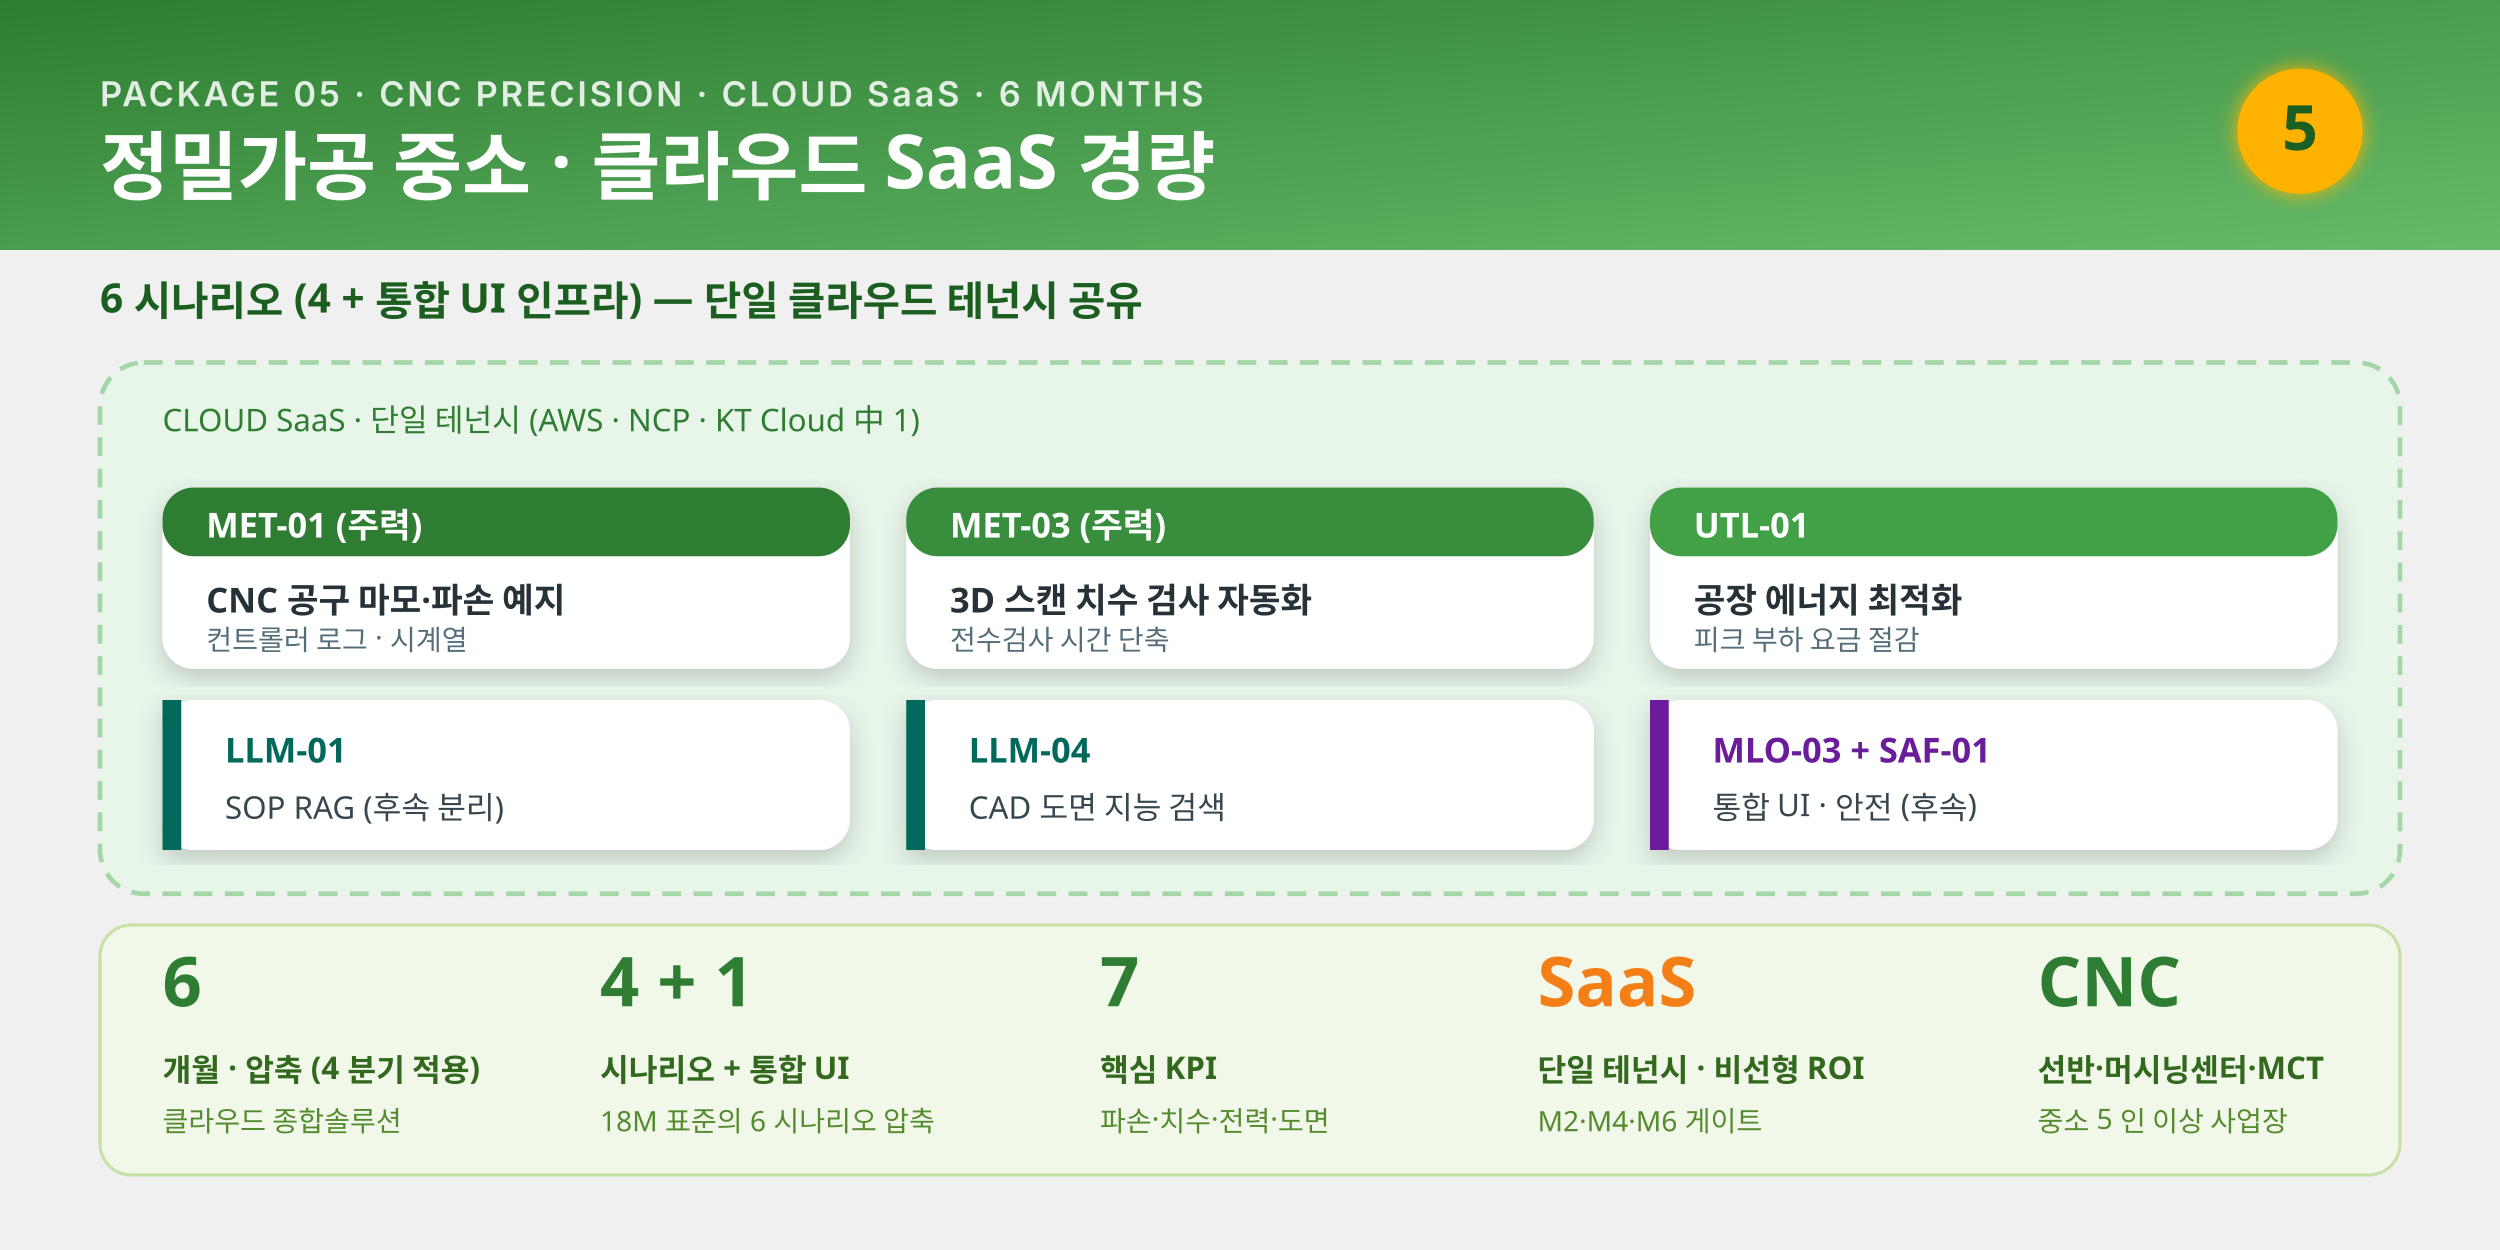
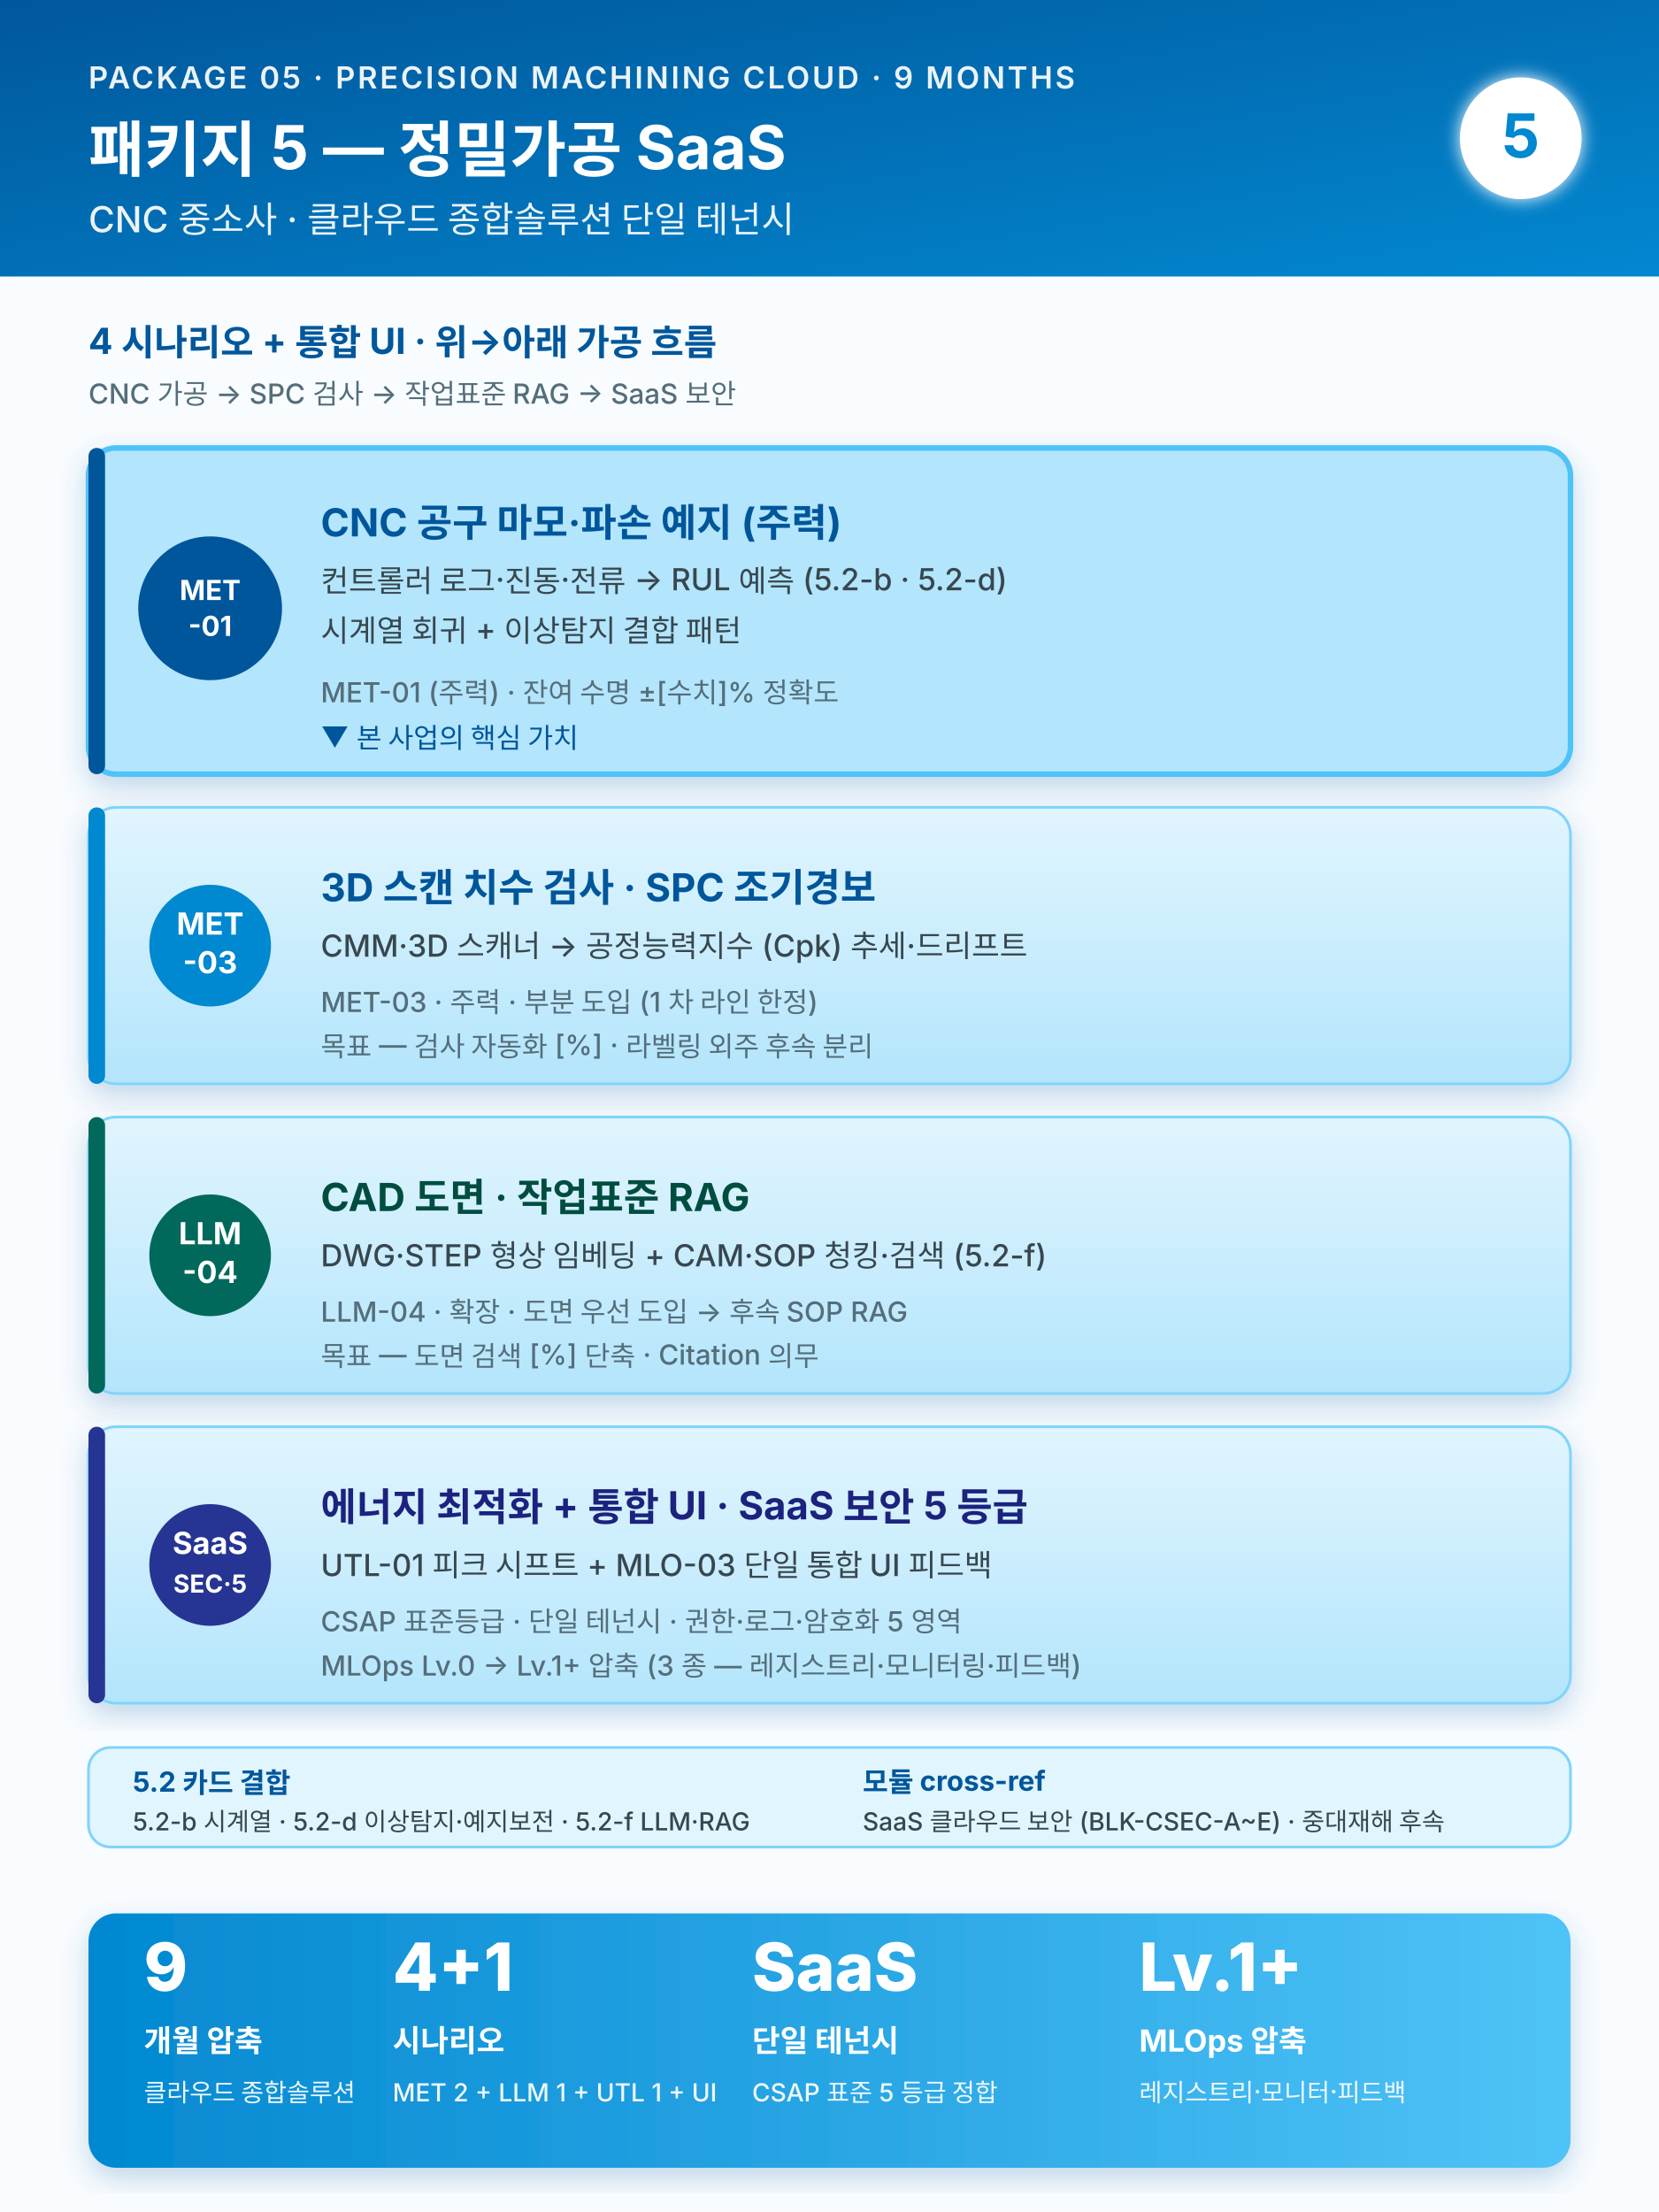
- <svg xmlns="http://www.w3.org/2000/svg" viewBox="0 0 800 400" role="img" aria-label="패키지 5 — 정밀가공 (클라우드 SaaS 6 개월, 4 시나리오 + 통합 UI)" class="zoomable">
+ <svg xmlns="http://www.w3.org/2000/svg" viewBox="0 0 600 800" role="img" aria-label="패키지 5 — 정밀가공 SaaS 9 개월 (CNC 공구 마모·SPC 조기경보·작업표준 RAG·SaaS 보안 5 등급)" class="zoomable">
  <defs>
-     <linearGradient id="pkg5-bg" x1="0" y1="0" x2="1" y2="1">
-       <stop offset="0%" stop-color="#2E7D32" />
-       <stop offset="100%" stop-color="#66BB6A" />
+     <linearGradient id="pkg5-header" x1="0" y1="0" x2="1" y2="1">
+       <stop offset="0%" stop-color="#01579B" />
+       <stop offset="100%" stop-color="#0288D1" />
+     </linearGradient>
+     <linearGradient id="pkg5-card" x1="0" y1="0" x2="0" y2="1">
+       <stop offset="0%" stop-color="#E1F5FE" />
+       <stop offset="100%" stop-color="#B3E5FC" />
+     </linearGradient>
+     <linearGradient id="pkg5-accent" x1="0" y1="0" x2="1" y2="0">
+       <stop offset="0%" stop-color="#0288D1" />
+       <stop offset="100%" stop-color="#4FC3F7" />
    </linearGradient>
    <filter id="pkg5-shadow" x="-10%" y="-10%" width="120%" height="120%">
-       <feDropShadow dx="0" dy="3" stdDeviation="4" flood-color="#000" flood-opacity="0.18" />
+       <feDropShadow dx="0" dy="4" stdDeviation="5" flood-color="#01579B" flood-opacity="0.22" />
    </filter>
    <filter id="pkg5-glow" x="-50%" y="-50%" width="200%" height="200%">
      <feGaussianBlur stdDeviation="3" result="blur" />
      <feMerge>
        <feMergeNode in="blur" />
        <feMergeNode in="SourceGraphic" />
      </feMerge>
    </filter>
    <style>
-       .ko { font-family: 'Pretendard', 'Apple SD Gothic Neo', sans-serif; font-weight: 700; }
-       .ko-r { font-family: 'Pretendard', 'Apple SD Gothic Neo', sans-serif; font-weight: 500; }
-       .en { font-family: 'Inter', sans-serif; font-weight: 600; letter-spacing: 0.08em; }
+       .ko { font-family: 'Pretendard', system-ui, -apple-system, sans-serif; font-weight: 700; }
+       .ko-r { font-family: 'Pretendard', system-ui, -apple-system, sans-serif; font-weight: 500; }
+       .en { font-family: 'Pretendard', system-ui, -apple-system, sans-serif; font-weight: 600; letter-spacing: 0.08em; }
    </style>
  </defs>
-   <rect width="800" height="80" fill="url(#pkg5-bg)" />
-   <text x="32" y="34" class="en" fill="rgba(255,255,255,0.85)" font-size="11">PACKAGE 05 · CNC PRECISION · CLOUD SaaS · 6 MONTHS</text>
-   <text x="32" y="62" class="ko" fill="white" font-size="24">정밀가공 중소 · 클라우드 SaaS 경량</text>
-   <g transform="translate(700, 22)" filter="url(#pkg5-glow)">
-     <circle cx="36" cy="20" r="20" fill="#FFB300" />
-     <text x="36" y="26" text-anchor="middle" class="ko" fill="#1B5E20" font-size="20">5</text>
+   <rect width="600" height="800" fill="#F8FCFF" />
+   <rect width="600" height="100" fill="url(#pkg5-header)" />
+   <text x="32" y="32" class="en" fill="rgba(255,255,255,0.92)" font-size="11">PACKAGE 05 · PRECISION MACHINING CLOUD · 9 MONTHS</text>
+   <text x="32" y="62" class="ko" fill="white" font-size="22">패키지 5 — 정밀가공 SaaS</text>
+   <text x="32" y="84" class="ko-r" fill="rgba(255,255,255,0.92)" font-size="13">CNC 중소사 · 클라우드 종합솔루션 단일 테넌시</text>
+   <g transform="translate(528, 28)" filter="url(#pkg5-glow)">
+     <circle cx="22" cy="22" r="22" fill="#FFFFFF" />
+     <text x="22" y="29" text-anchor="middle" class="ko" fill="#0288D1" font-size="22">5</text>
  </g>
-   <g transform="translate(32, 100)">
-     <text x="0" y="0" class="ko" fill="#1B5E20" font-size="13">6 시나리오 (4 + 통합 UI 인프라) — 단일 클라우드 테넌시 공유</text>
+   <text x="32" y="128" class="ko" fill="#01579B" font-size="13">4 시나리오 + 통합 UI · 위→아래 가공 흐름</text>
+   <text x="32" y="146" class="ko-r" fill="#546E7A" font-size="10">CNC 가공 → SPC 검사 → 작업표준 RAG → SaaS 보안</text>
+   <g transform="translate(32, 162)" filter="url(#pkg5-shadow)">
+     <rect width="536" height="118" rx="10" fill="#B3E5FC" stroke="#4FC3F7" stroke-width="2" />
+     <rect width="6" height="118" rx="3" fill="#01579B" />
+     <circle cx="44" cy="58" r="26" fill="#01579B" />
+     <text x="44" y="55" text-anchor="middle" class="ko" fill="white" font-size="10">MET</text>
+     <text x="44" y="68" text-anchor="middle" class="ko" fill="white" font-size="10">-01</text>
+     <text x="84" y="32" class="ko" fill="#01579B" font-size="14">CNC 공구 마모·파손 예지 (주력)</text>
+     <text x="84" y="52" class="ko-r" fill="#37474F" font-size="11">컨트롤러 로그·진동·전류 → RUL 예측 (5.2-b · 5.2-d)</text>
+     <text x="84" y="70" class="ko-r" fill="#37474F" font-size="11">시계열 회귀 + 이상탐지 결합 패턴</text>
+     <text x="84" y="92" class="ko-r" fill="#546E7A" font-size="10">MET-01 (주력) · 잔여 수명 ±[수치]% 정확도</text>
+     <text x="84" y="108" class="ko-r" fill="#01579B" font-size="10" font-weight="700">▼ 본 사업의 핵심 가치</text>
  </g>
-   <g transform="translate(32, 116)">
-     <rect width="736" height="170" rx="14" fill="#E8F5E9" stroke="#A5D6A7" stroke-width="1.5" stroke-dasharray="6 4" />
-     <text x="20" y="22" class="ko-r" fill="#2E7D32" font-size="10">CLOUD SaaS · 단일 테넌시 (AWS · NCP · KT Cloud 中 1)</text>
-     <g filter="url(#pkg5-shadow)" transform="translate(20, 40)">
-       <rect width="220" height="58" rx="10" fill="white" />
-       <rect width="220" height="22" rx="10" fill="#2E7D32" />
-       <text x="14" y="16" class="ko" fill="white" font-size="11">MET-01 (주력)</text>
-       <text x="14" y="40" class="ko" fill="#263238" font-size="11">CNC 공구 마모·파손 예지</text>
-       <text x="14" y="52" class="ko-r" fill="#546E7A" font-size="9">컨트롤러 로그 · 시계열</text>
-     </g>
-     <g filter="url(#pkg5-shadow)" transform="translate(258, 40)">
-       <rect width="220" height="58" rx="10" fill="white" />
-       <rect width="220" height="22" rx="10" fill="#388E3C" />
-       <text x="14" y="16" class="ko" fill="white" font-size="11">MET-03 (주력)</text>
-       <text x="14" y="40" class="ko" fill="#263238" font-size="11">3D 스캔 치수 검사 자동화</text>
-       <text x="14" y="52" class="ko-r" fill="#546E7A" font-size="9">전수검사 시간 단축</text>
-     </g>
-     <g filter="url(#pkg5-shadow)" transform="translate(496, 40)">
-       <rect width="220" height="58" rx="10" fill="white" />
-       <rect width="220" height="22" rx="10" fill="#43A047" />
-       <text x="14" y="16" class="ko" fill="white" font-size="11">UTL-01</text>
-       <text x="14" y="40" class="ko" fill="#263238" font-size="11">공장 에너지 최적화</text>
-       <text x="14" y="52" class="ko-r" fill="#546E7A" font-size="9">피크 부하 요금 절감</text>
-     </g>
-     <g filter="url(#pkg5-shadow)" transform="translate(20, 108)">
-       <rect width="220" height="48" rx="10" fill="white" />
-       <rect width="6" height="48" fill="#00695C" />
-       <text x="20" y="20" class="ko" fill="#00695C" font-size="11">LLM-01</text>
-       <text x="20" y="38" class="ko-r" fill="#37474F" font-size="10">SOP RAG (후속 분리)</text>
-     </g>
-     <g filter="url(#pkg5-shadow)" transform="translate(258, 108)">
-       <rect width="220" height="48" rx="10" fill="white" />
-       <rect width="6" height="48" fill="#00695C" />
-       <text x="20" y="20" class="ko" fill="#00695C" font-size="11">LLM-04</text>
-       <text x="20" y="38" class="ko-r" fill="#37474F" font-size="10">CAD 도면 지능 검색</text>
-     </g>
-     <g filter="url(#pkg5-shadow)" transform="translate(496, 108)">
-       <rect width="220" height="48" rx="10" fill="white" />
-       <rect width="6" height="48" fill="#6A1B9A" />
-       <text x="20" y="20" class="ko" fill="#6A1B9A" font-size="11">MLO-03 + SAF-01</text>
-       <text x="20" y="38" class="ko-r" fill="#37474F" font-size="10">통합 UI · 안전 (후속)</text>
-     </g>
+   <g transform="translate(32, 292)" filter="url(#pkg5-shadow)">
+     <rect width="536" height="100" rx="10" fill="url(#pkg5-card)" stroke="#81D4FA" stroke-width="1" />
+     <rect width="6" height="100" rx="3" fill="#0288D1" />
+     <circle cx="44" cy="50" r="22" fill="#0288D1" />
+     <text x="44" y="46" text-anchor="middle" class="ko" fill="white" font-size="11">MET</text>
+     <text x="44" y="60" text-anchor="middle" class="ko" fill="white" font-size="11">-03</text>
+     <text x="84" y="34" class="ko" fill="#01579B" font-size="14">3D 스캔 치수 검사 · SPC 조기경보</text>
+     <text x="84" y="54" class="ko-r" fill="#37474F" font-size="11">CMM·3D 스캐너 → 공정능력지수 (Cpk) 추세·드리프트</text>
+     <text x="84" y="74" class="ko-r" fill="#546E7A" font-size="10">MET-03 · 주력 · 부분 도입 (1 차 라인 한정)</text>
+     <text x="84" y="90" class="ko-r" fill="#546E7A" font-size="10">목표 — 검사 자동화 [%] · 라벨링 외주 후속 분리</text>
  </g>
-   <g transform="translate(32, 296)">
-     <rect width="736" height="80" rx="10" fill="#F1F8E9" stroke="#C5E1A5" stroke-width="1" />
-     <g class="ko" font-size="11" fill="#33691E">
-       <text x="20" y="26" font-size="22" font-weight="800" fill="#2E7D32">6</text>
-       <text x="20" y="50" font-size="10">개월 · 압축 (4 분기 적용)</text>
-       <text x="20" y="66" class="ko-r" font-size="9" fill="#558B2F">클라우드 종합솔루션</text>
-       <text x="160" y="26" font-size="22" font-weight="800" fill="#2E7D32">4 + 1</text>
-       <text x="160" y="50" font-size="10">시나리오 + 통합 UI</text>
-       <text x="160" y="66" class="ko-r" font-size="9" fill="#558B2F">18M 표준의 6 시나리오 압축</text>
-       <text x="320" y="26" font-size="22" font-weight="800" fill="#2E7D32">7</text>
-       <text x="320" y="50" font-size="10">핵심 KPI</text>
-       <text x="320" y="66" class="ko-r" font-size="9" fill="#558B2F">파손·치수·전력·도면</text>
-       <text x="460" y="26" font-size="22" font-weight="800" fill="#F57F17">SaaS</text>
-       <text x="460" y="50" font-size="10">단일 테넌시 · 비선형 ROI</text>
-       <text x="460" y="66" class="ko-r" font-size="9" fill="#558B2F">M2·M4·M6 게이트</text>
-       <text x="620" y="26" font-size="22" font-weight="800" fill="#2E7D32">CNC</text>
-       <text x="620" y="50" font-size="10">선반·머시닝센터·MCT</text>
-       <text x="620" y="66" class="ko-r" font-size="9" fill="#558B2F">중소 5 인 이상 사업장</text>
+   <g transform="translate(32, 404)" filter="url(#pkg5-shadow)">
+     <rect width="536" height="100" rx="10" fill="url(#pkg5-card)" stroke="#81D4FA" stroke-width="1" />
+     <rect width="6" height="100" rx="3" fill="#00695C" />
+     <circle cx="44" cy="50" r="22" fill="#00695C" />
+     <text x="44" y="46" text-anchor="middle" class="ko" fill="white" font-size="11">LLM</text>
+     <text x="44" y="60" text-anchor="middle" class="ko" fill="white" font-size="11">-04</text>
+     <text x="84" y="34" class="ko" fill="#004D40" font-size="14">CAD 도면 · 작업표준 RAG</text>
+     <text x="84" y="54" class="ko-r" fill="#37474F" font-size="11">DWG·STEP 형상 임베딩 + CAM·SOP 청킹·검색 (5.2-f)</text>
+     <text x="84" y="74" class="ko-r" fill="#546E7A" font-size="10">LLM-04 · 확장 · 도면 우선 도입 → 후속 SOP RAG</text>
+     <text x="84" y="90" class="ko-r" fill="#546E7A" font-size="10">목표 — 도면 검색 [%] 단축 · Citation 의무</text>
+   </g>
+   <g transform="translate(32, 516)" filter="url(#pkg5-shadow)">
+     <rect width="536" height="100" rx="10" fill="url(#pkg5-card)" stroke="#81D4FA" stroke-width="1" />
+     <rect width="6" height="100" rx="3" fill="#283593" />
+     <circle cx="44" cy="50" r="22" fill="#283593" />
+     <text x="44" y="46" text-anchor="middle" class="ko" fill="white" font-size="11">SaaS</text>
+     <text x="44" y="60" text-anchor="middle" class="ko" fill="white" font-size="9">SEC·5</text>
+     <text x="84" y="34" class="ko" fill="#1A237E" font-size="14">에너지 최적화 + 통합 UI · SaaS 보안 5 등급</text>
+     <text x="84" y="54" class="ko-r" fill="#37474F" font-size="11">UTL-01 피크 시프트 + MLO-03 단일 통합 UI 피드백</text>
+     <text x="84" y="74" class="ko-r" fill="#546E7A" font-size="10">CSAP 표준등급 · 단일 테넌시 · 권한·로그·암호화 5 영역</text>
+     <text x="84" y="90" class="ko-r" fill="#546E7A" font-size="10">MLOps Lv.0 → Lv.1+ 압축 (3 종 — 레지스트리·모니터링·피드백)</text>
+   </g>
+   <g transform="translate(32, 632)">
+     <rect width="536" height="36" rx="8" fill="#E1F5FE" stroke="#81D4FA" stroke-width="1" />
+     <text x="16" y="16" class="ko" fill="#01579B" font-size="10">5.2 카드 결합</text>
+     <text x="16" y="30" class="ko-r" fill="#37474F" font-size="9">5.2-b 시계열 · 5.2-d 이상탐지·예지보전 · 5.2-f LLM·RAG</text>
+     <text x="280" y="16" class="ko" fill="#01579B" font-size="10">모듈 cross-ref</text>
+     <text x="280" y="30" class="ko-r" fill="#37474F" font-size="9">SaaS 클라우드 보안 (BLK-CSEC-A~E) · 중대재해 후속</text>
+   </g>
+   <g transform="translate(32, 692)">
+     <rect width="536" height="92" rx="10" fill="url(#pkg5-accent)" filter="url(#pkg5-shadow)" />
+     <g class="ko" fill="white">
+       <text x="20" y="28" font-size="24" font-weight="800">9</text>
+       <text x="20" y="50" font-size="11">개월 압축</text>
+       <text x="20" y="68" class="ko-r" font-size="9" opacity="0.92">클라우드 종합솔루션</text>
+       <text x="110" y="28" font-size="24" font-weight="800">4+1</text>
+       <text x="110" y="50" font-size="11">시나리오</text>
+       <text x="110" y="68" class="ko-r" font-size="9" opacity="0.92">MET 2 + LLM 1 + UTL 1 + UI</text>
+       <text x="240" y="28" font-size="24" font-weight="800">SaaS</text>
+       <text x="240" y="50" font-size="11">단일 테넌시</text>
+       <text x="240" y="68" class="ko-r" font-size="9" opacity="0.92">CSAP 표준 5 등급 정합</text>
+       <text x="380" y="28" font-size="24" font-weight="800">Lv.1+</text>
+       <text x="380" y="50" font-size="11">MLOps 압축</text>
+       <text x="380" y="68" class="ko-r" font-size="9" opacity="0.92">레지스트리·모니터·피드백</text>
    </g>
  </g>
</svg>
